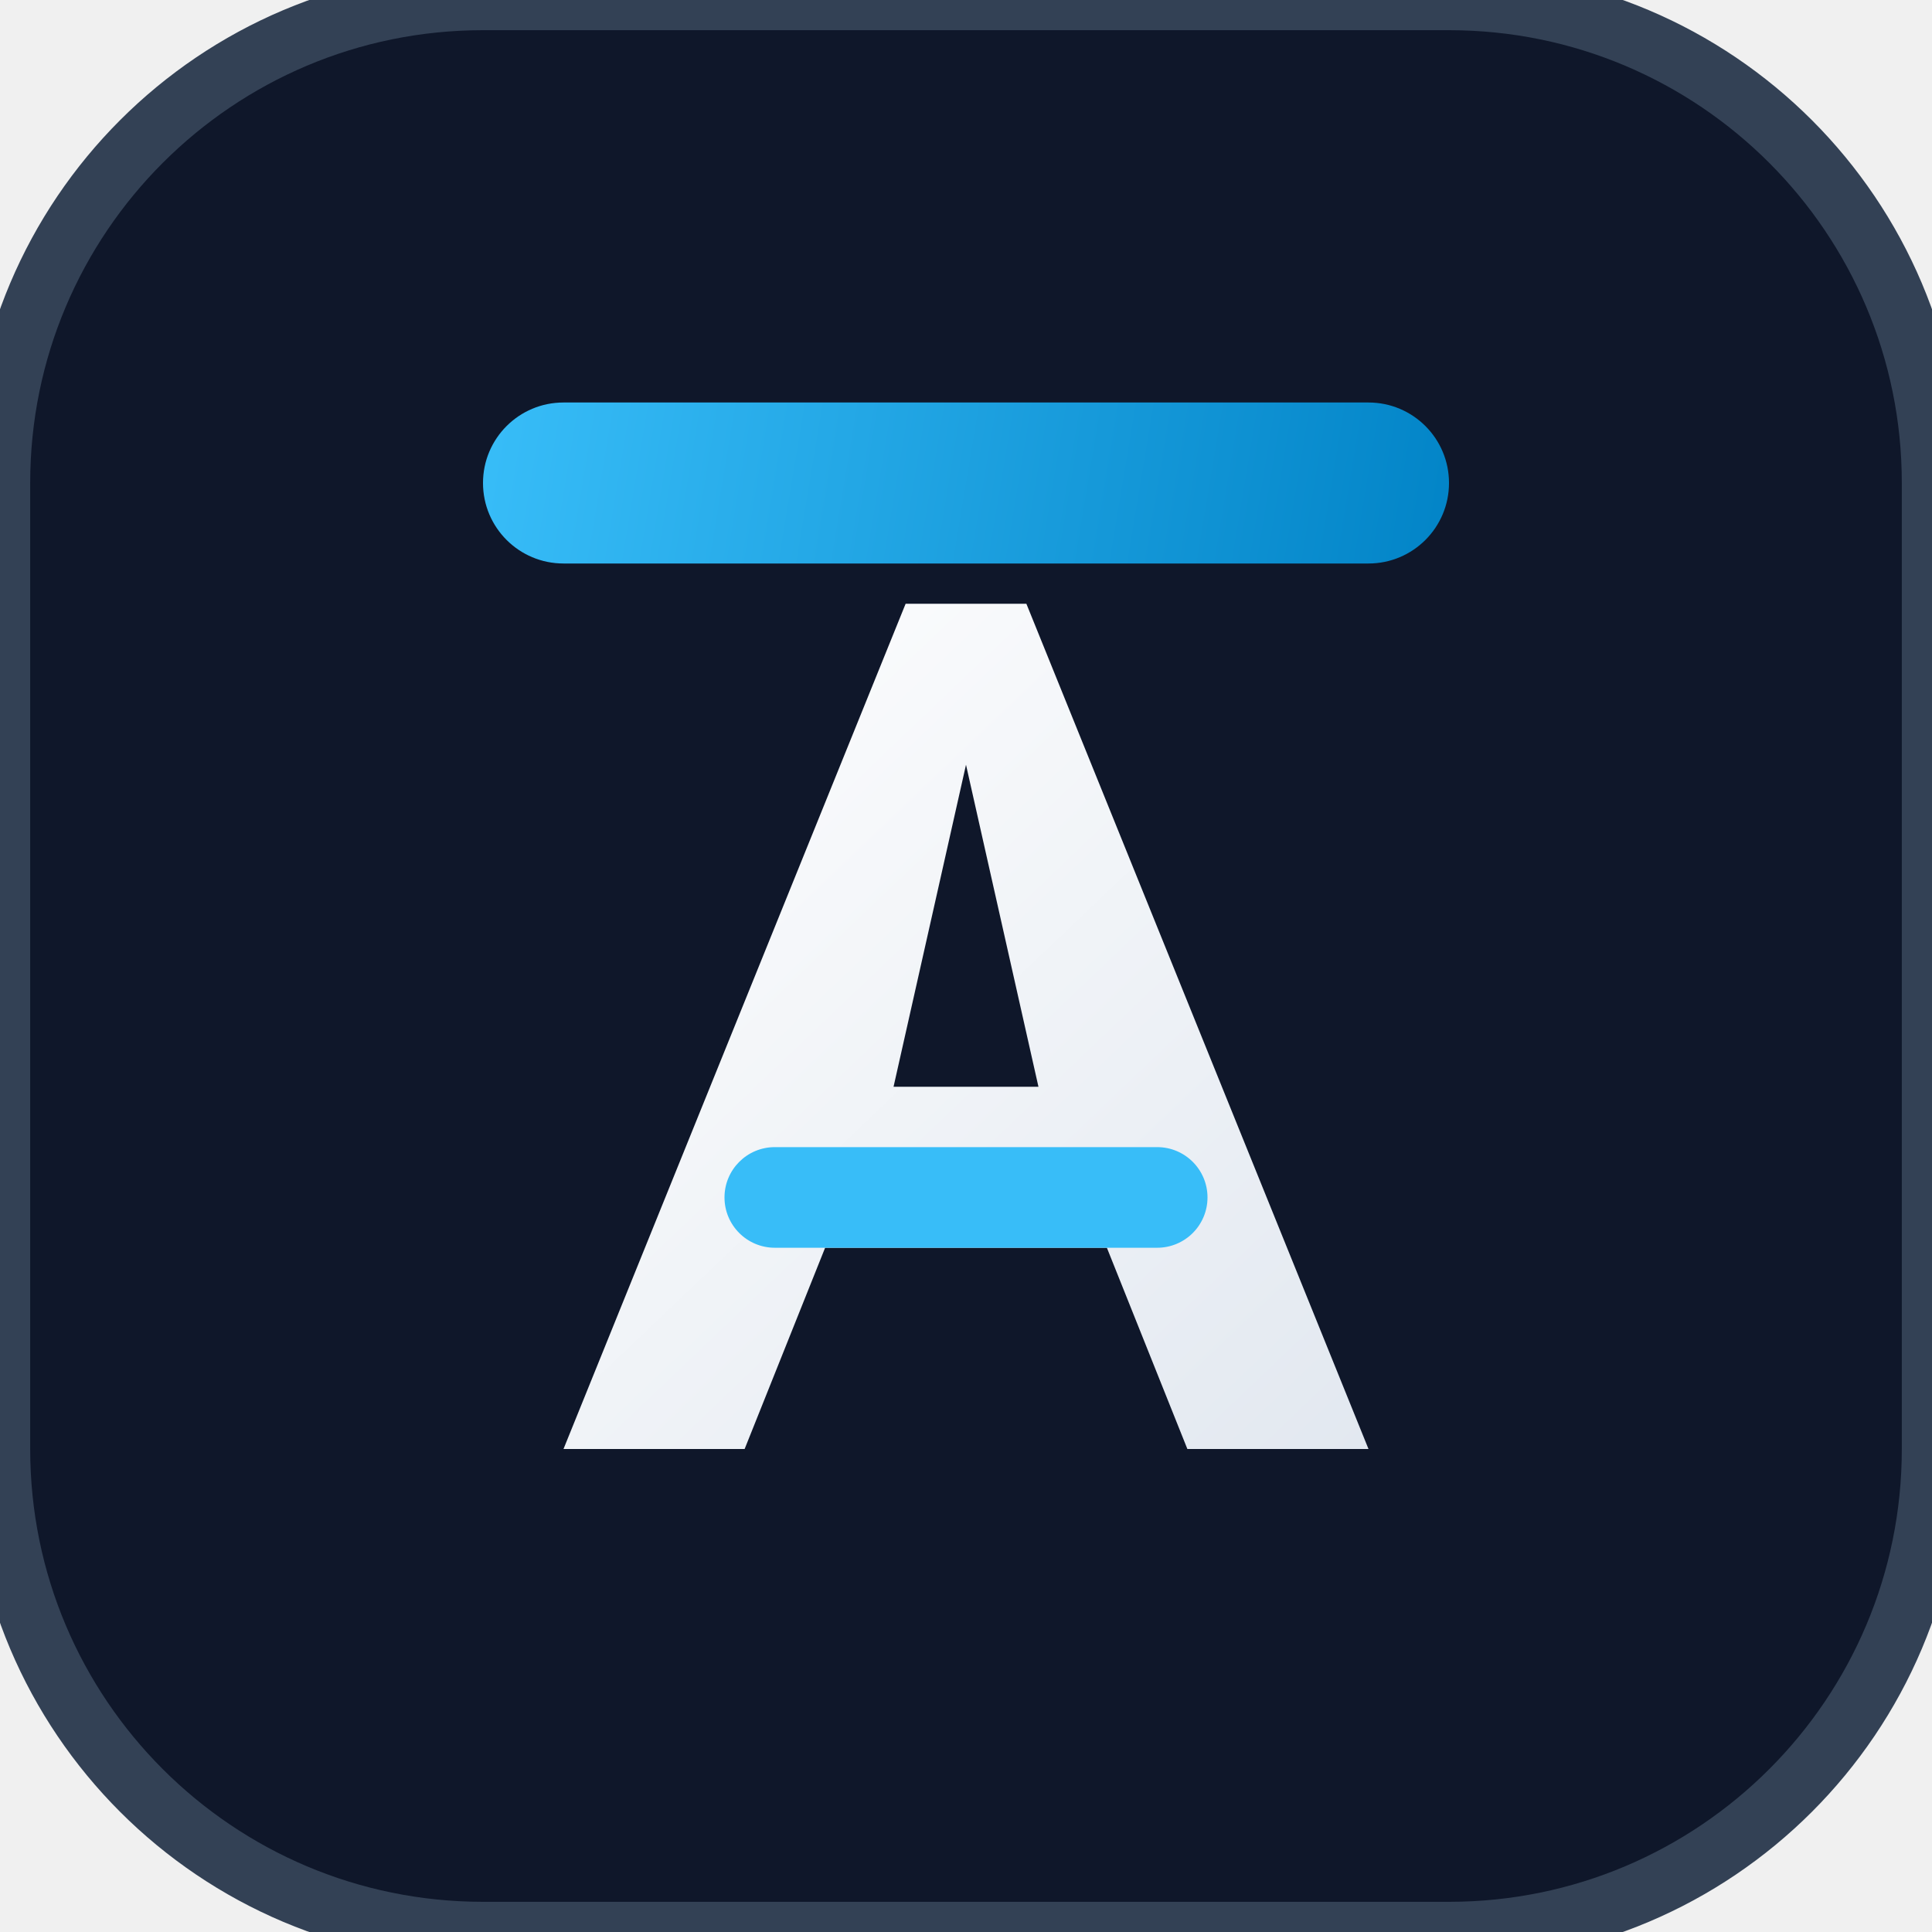
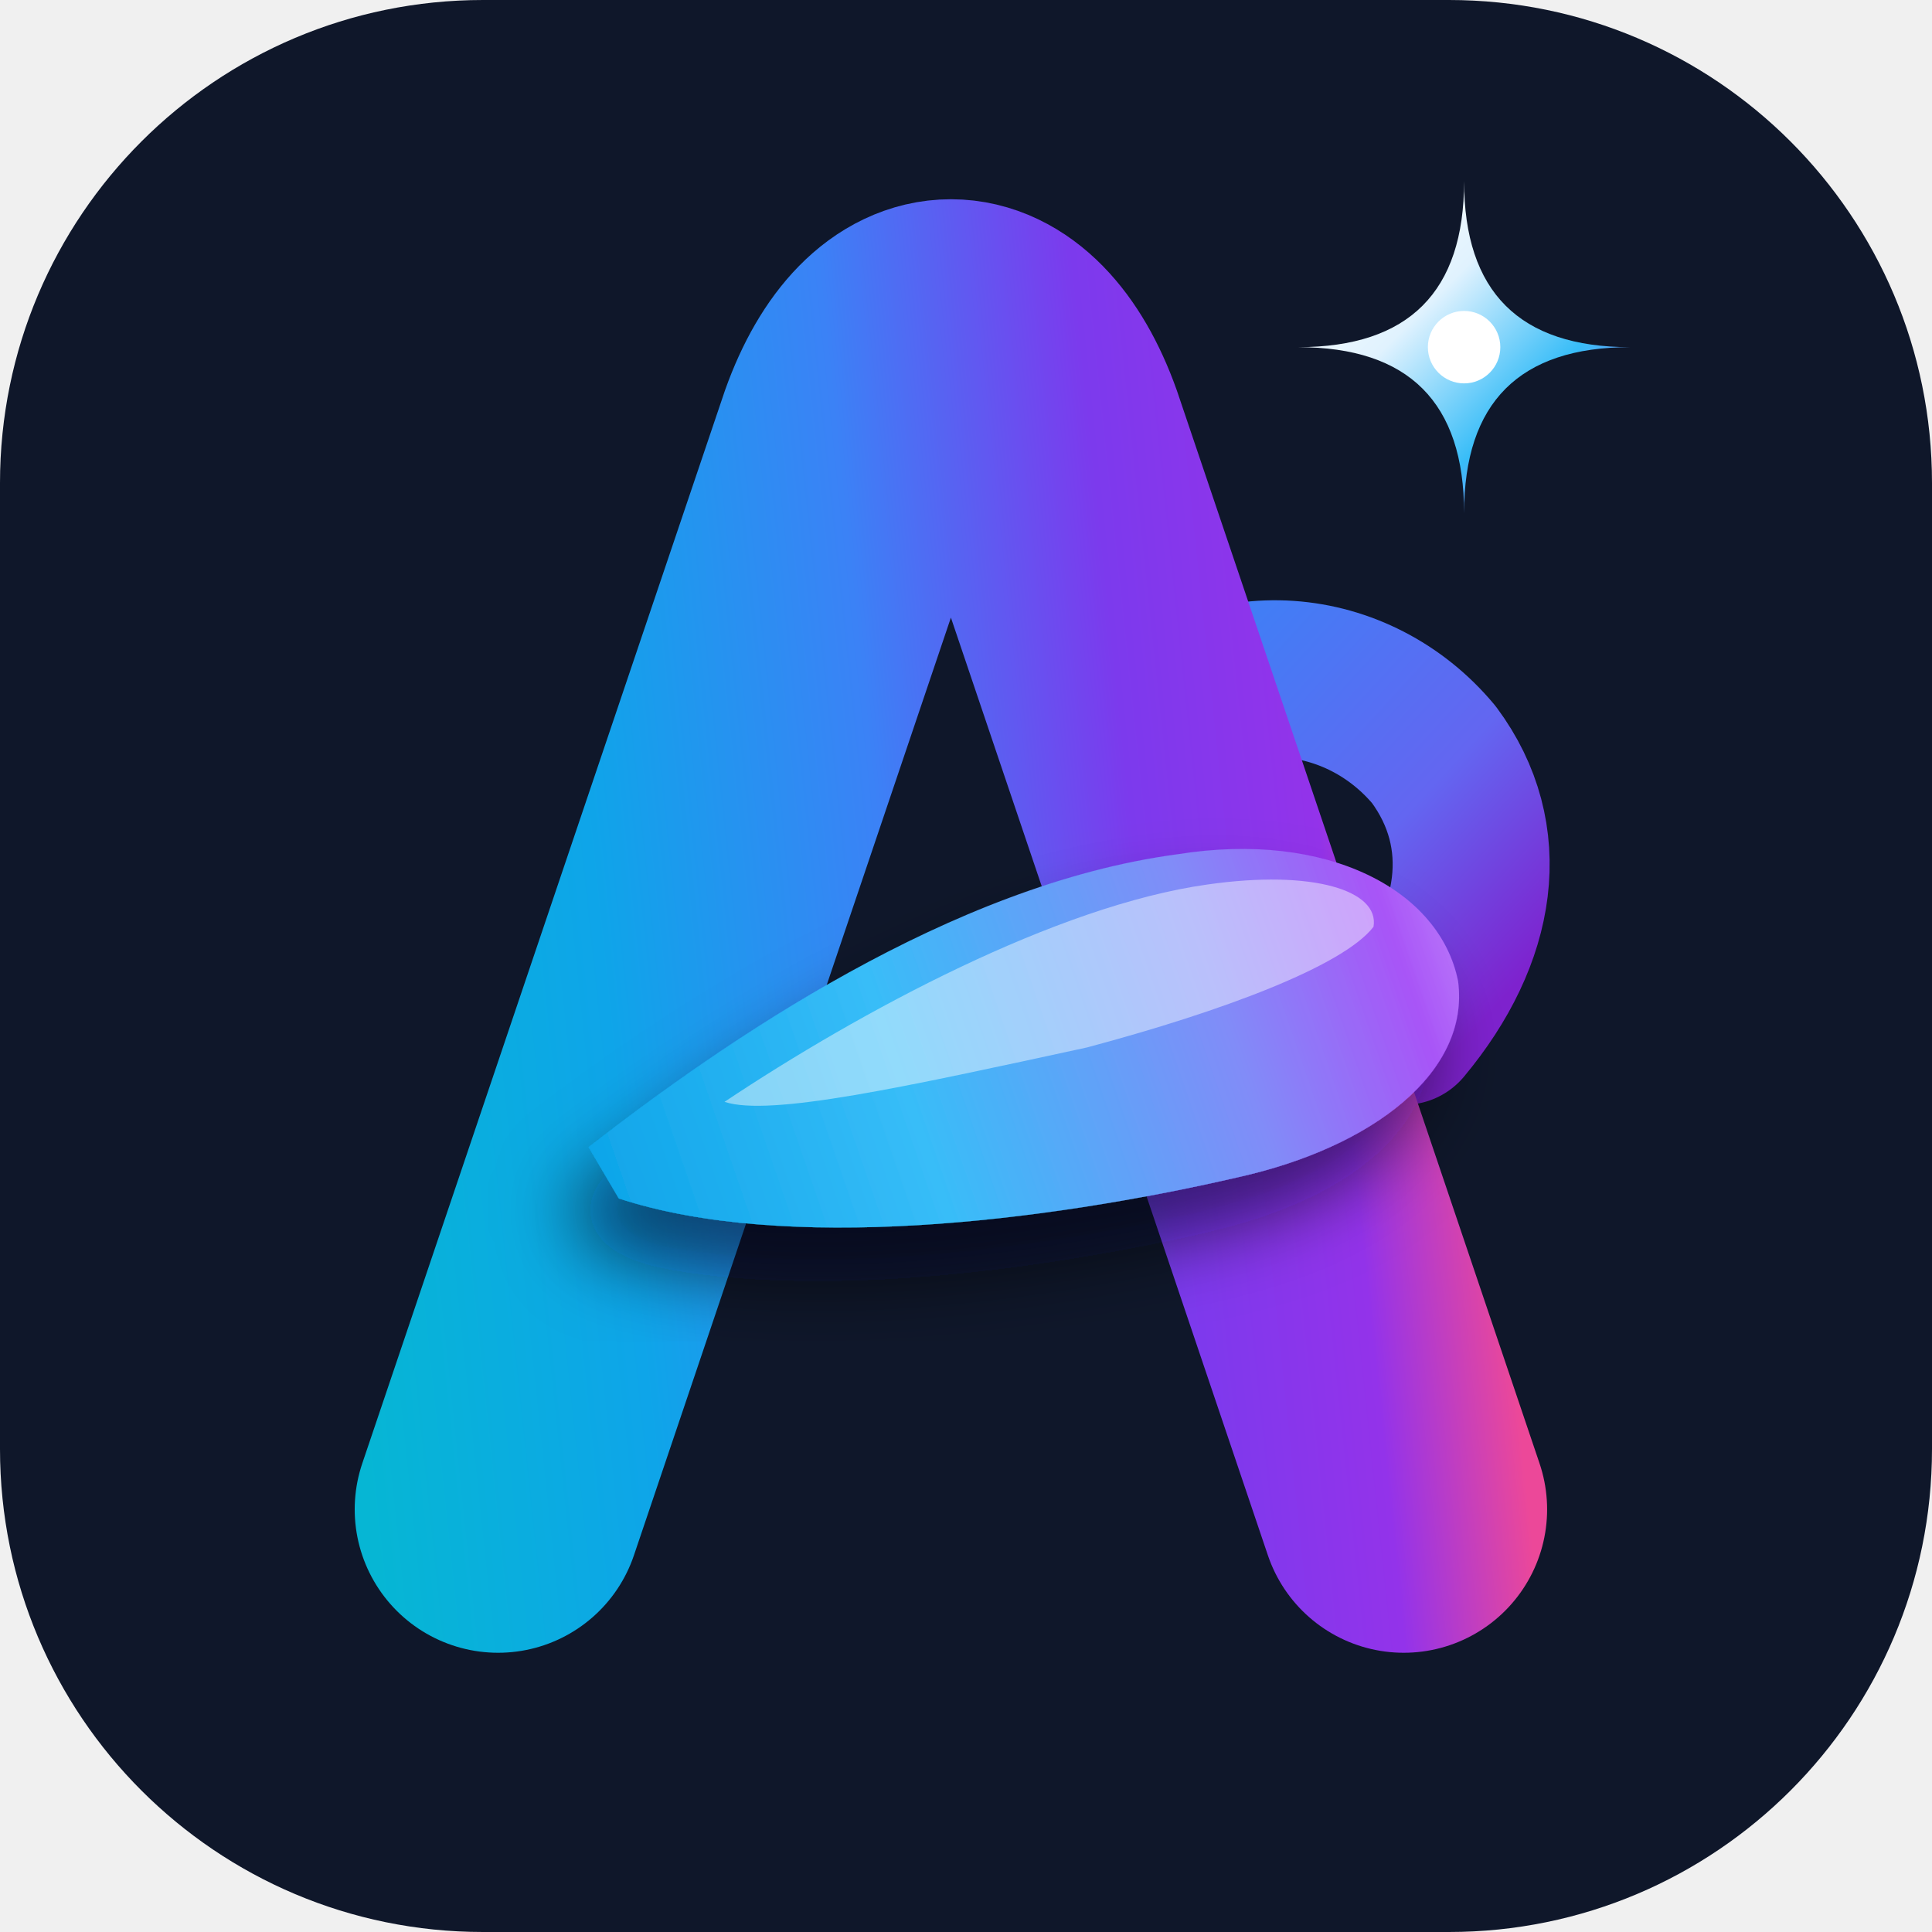
- <svg xmlns="http://www.w3.org/2000/svg" viewBox="0 0 48 48" fill="none">
+ <svg xmlns="http://www.w3.org/2000/svg" viewBox="0 0 64 64" fill="none">
  <defs>
-     <linearGradient id="ai_body" x1="14" y1="15" x2="34" y2="36" gradientUnits="userSpaceOnUse">
-       <stop offset="0%" stop-color="#ffffff" />
-       <stop offset="100%" stop-color="#e2e8f0" />
+     <linearGradient id="ai_arch_grad" x1="12" y1="52" x2="50" y2="48" gradientUnits="userSpaceOnUse">
+       <stop offset="0%" stop-color="#06B6D4" />
+       <stop offset="25%" stop-color="#0EA5E9" />
+       <stop offset="50%" stop-color="#3B82F6" />
+       <stop offset="72%" stop-color="#7C3AED" />
+       <stop offset="88%" stop-color="#9333EA" />
+       <stop offset="100%" stop-color="#EC4899" />
    </linearGradient>
-     <linearGradient id="ai_cyan" x1="12" y1="10" x2="36" y2="14" gradientUnits="userSpaceOnUse">
-       <stop offset="0%" stop-color="#38bdf8" />
-       <stop offset="100%" stop-color="#0284c7" />
+     <linearGradient id="ai_ring_back" x1="36" y1="23" x2="48" y2="34" gradientUnits="userSpaceOnUse">
+       <stop offset="0%" stop-color="#3B82F6" />
+       <stop offset="60%" stop-color="#6366F1" />
+       <stop offset="100%" stop-color="#7E22CE" />
    </linearGradient>
+     <linearGradient id="ai_ring_front" x1="19" y1="38" x2="48" y2="28" gradientUnits="userSpaceOnUse">
+       <stop offset="0%" stop-color="#0EA5E9" />
+       <stop offset="35%" stop-color="#38BDF8" />
+       <stop offset="70%" stop-color="#818CF8" />
+       <stop offset="90%" stop-color="#A855F7" />
+       <stop offset="100%" stop-color="#C084FC" />
+     </linearGradient>
+     <linearGradient id="ai_sparkle_grad" x1="44" y1="6" x2="52" y2="14" gradientUnits="userSpaceOnUse">
+       <stop offset="0%" stop-color="#FFFFFF" />
+       <stop offset="40%" stop-color="#E0F2FE" />
+       <stop offset="80%" stop-color="#38BDF8" />
+       <stop offset="100%" stop-color="#818CF8" />
+     </linearGradient>
+     <filter id="ribbon_drop_shadow" x="-30%" y="-30%" width="160%" height="160%">
+       <feDropShadow dx="-0.8" dy="1.8" stdDeviation="1.2" flood-color="#020617" flood-opacity="0.55" />
+     </filter>
  </defs>
-   <rect width="48" height="48" rx="12" fill="#0f172a" stroke="#334155" stroke-width="1.5" />
-   <path d="M12 12C12 10.895 12.895 10 14 10H34C35.105 10 36 10.895 36 12C36 13.105 35.105 14 34 14H14C12.895 14 12 13.105 12 12Z" fill="url(#ai_cyan)" />
-   <path d="M14 36L22.5 15H25.5L34 36H29.5L27.5 31H20.5L18.5 36H14Z" fill="url(#ai_body)" />
-   <polygon points="24,19 22.2,27 25.8,27" fill="#0f172a" />
-   <rect x="18" y="28.5" width="12" height="2.5" rx="1.25" fill="#38bdf8" />
+   <rect width="64" height="64" rx="16" fill="#0F172A" />
+   <g transform="translate(0.5, 0.5)">
+     <path d="M 37 24 C 40 21 44.5 21.5 47 24.5 C 49 27.2 48.5 30.5 46 33.5" stroke="url(#ai_ring_back)" stroke-width="5.2" stroke-linecap="round" stroke-linejoin="round" />
+     <path d="M 16 49.5 L 28 14 C 29.5 9.8 32.5 9.8 34 14 L 46 49.5" stroke="url(#ai_arch_grad)" stroke-width="9.5" stroke-linecap="round" stroke-linejoin="round" />
+     <path d="M 19 37.5 C 23.5 34 31 28.8 38.5 27.8 C 43.5 27 47.2 29 47.8 32 C 48.2 35 45 37.5 40.5 38.5 C 34 40 25.5 41 20 39.2 Z" fill="url(#ai_ring_front)" filter="url(#ribbon_drop_shadow)" />
+     <path d="M 23.5 36 C 28 33 34.5 29.5 39.5 28.8 C 43 28.3 45.2 29 45 30.2 C 44 31.5 40 33 35.5 34.2 C 29.5 35.5 25 36.5 23.5 36 Z" fill="rgba(255, 255, 255, 0.45)" />
+     <path d="M 48 5.5 Q 48 11 42.5 11 Q 48 11 48 16.5 Q 48 11 53.5 11 Q 48 11 48 5.5 Z" fill="url(#ai_sparkle_grad)" />
+     <circle cx="48" cy="11" r="1.2" fill="#FFFFFF" />
+   </g>
</svg>
